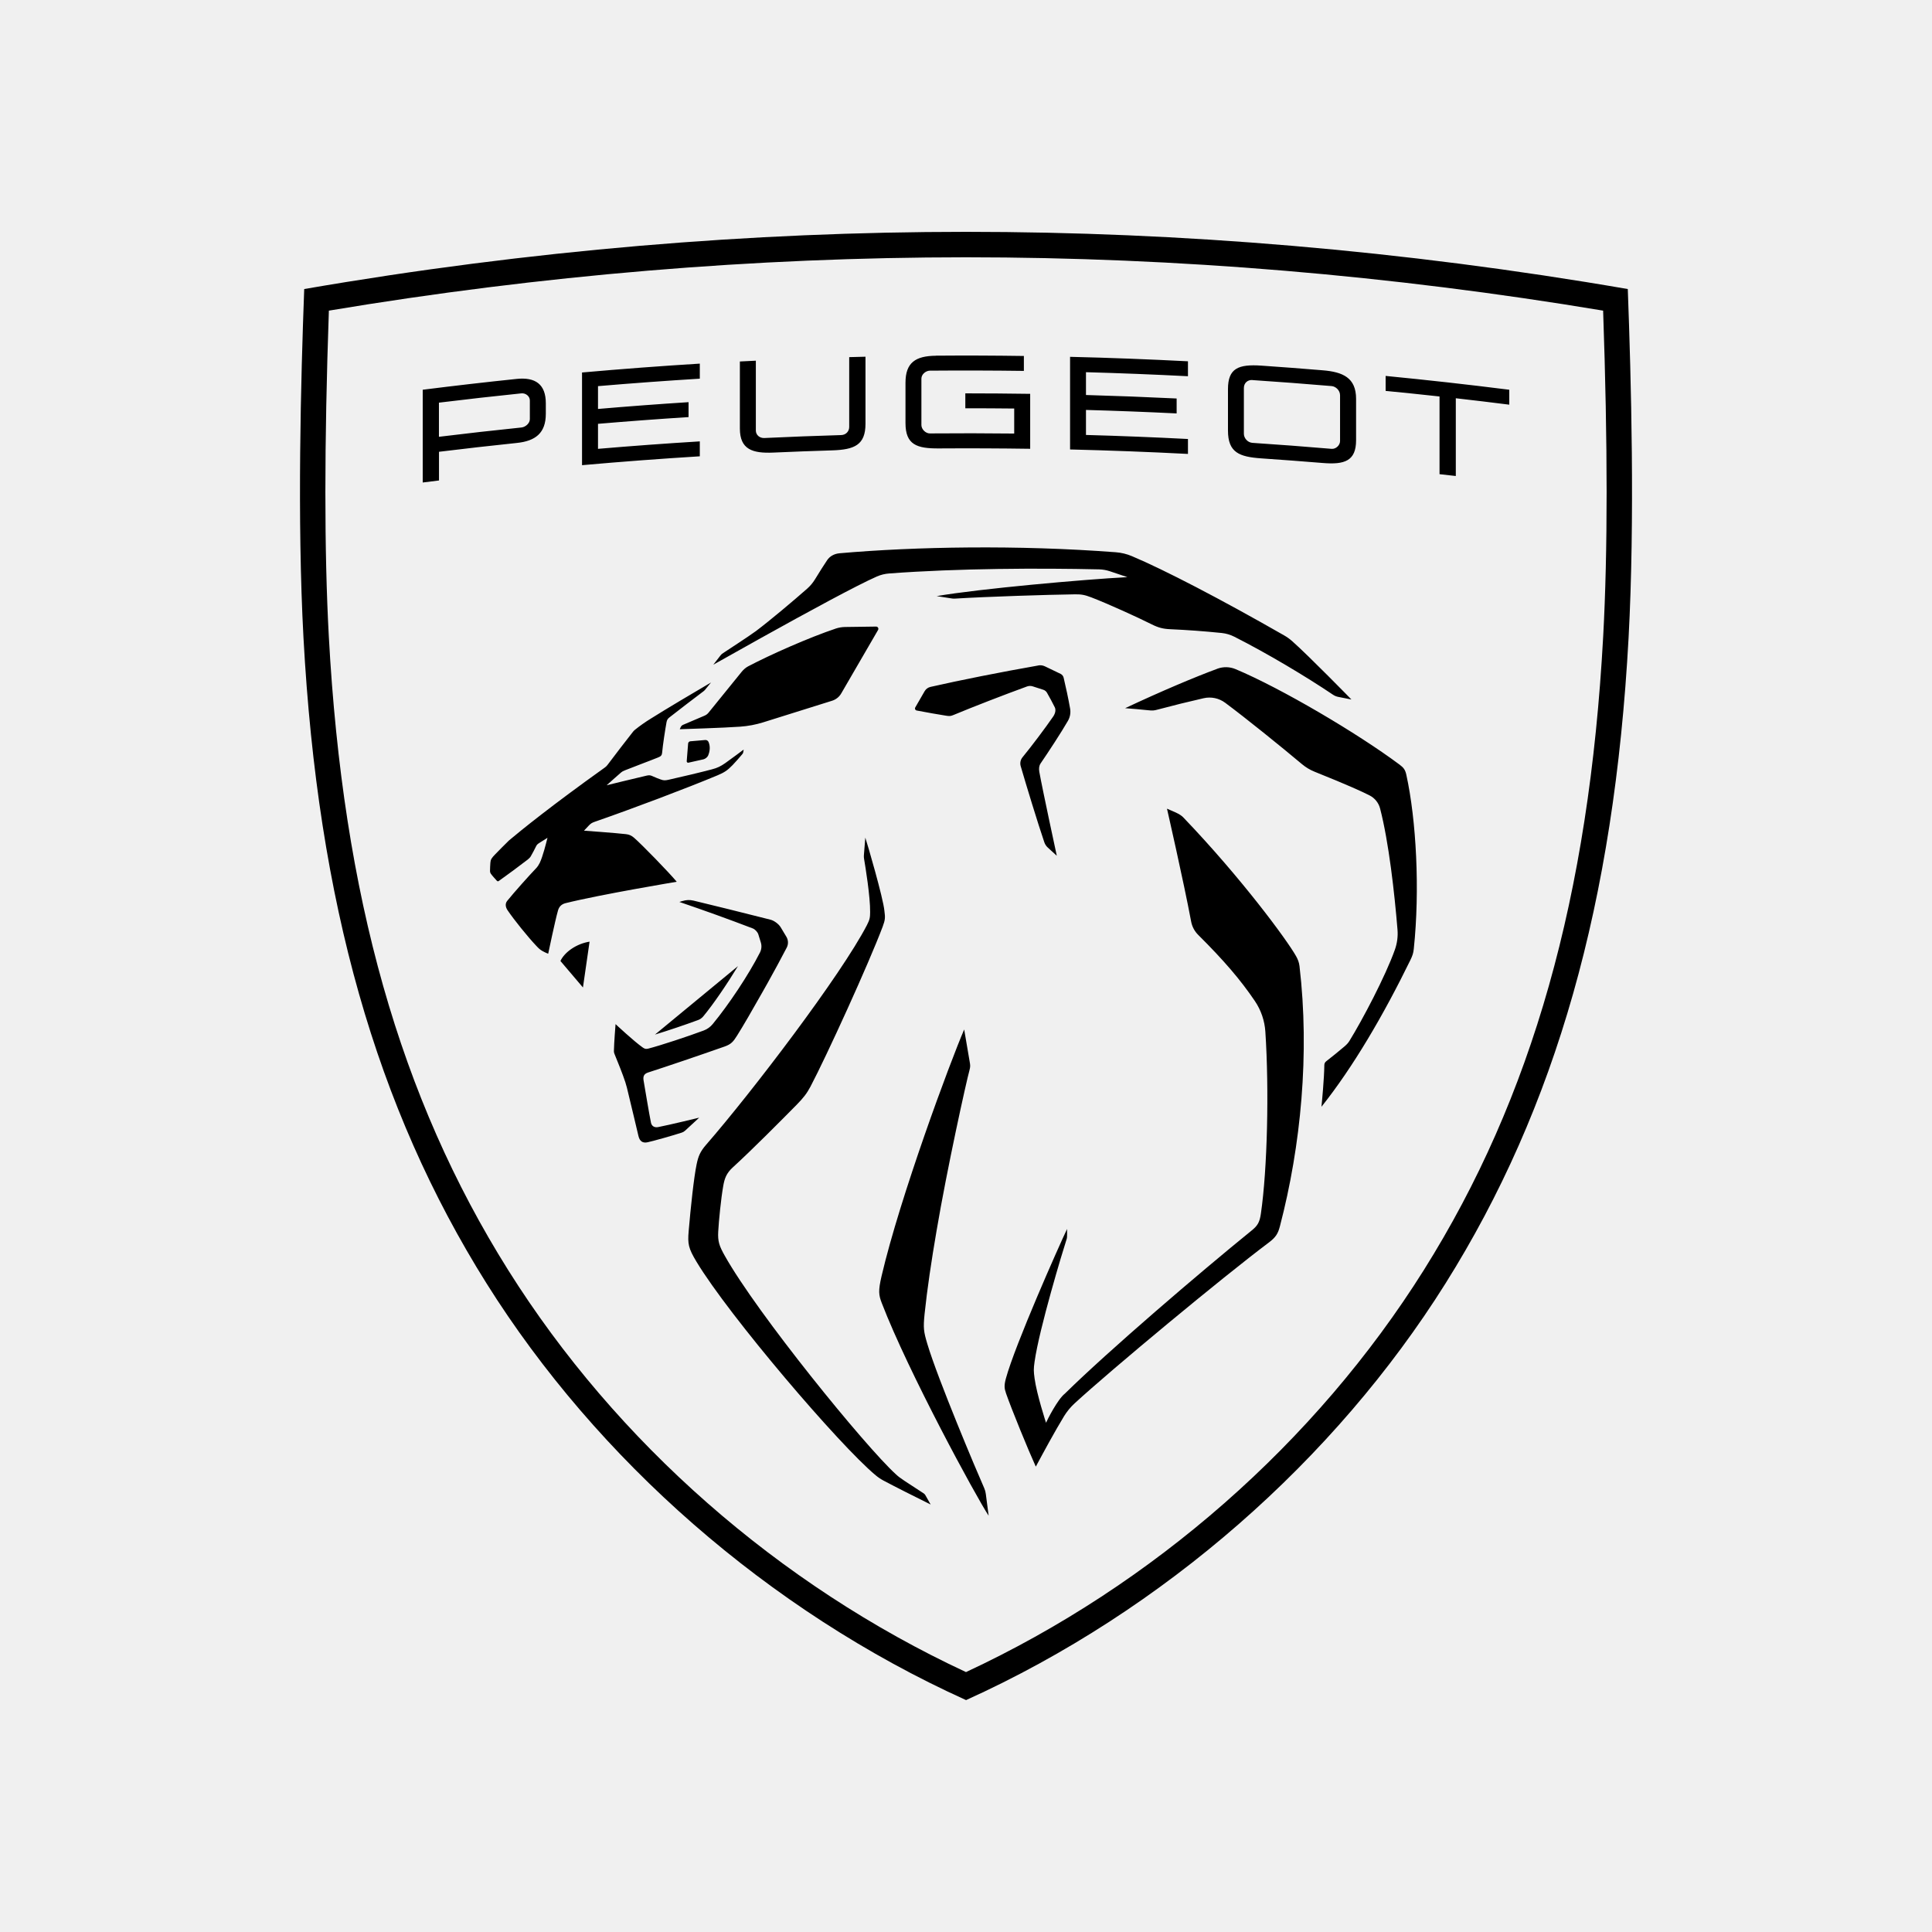
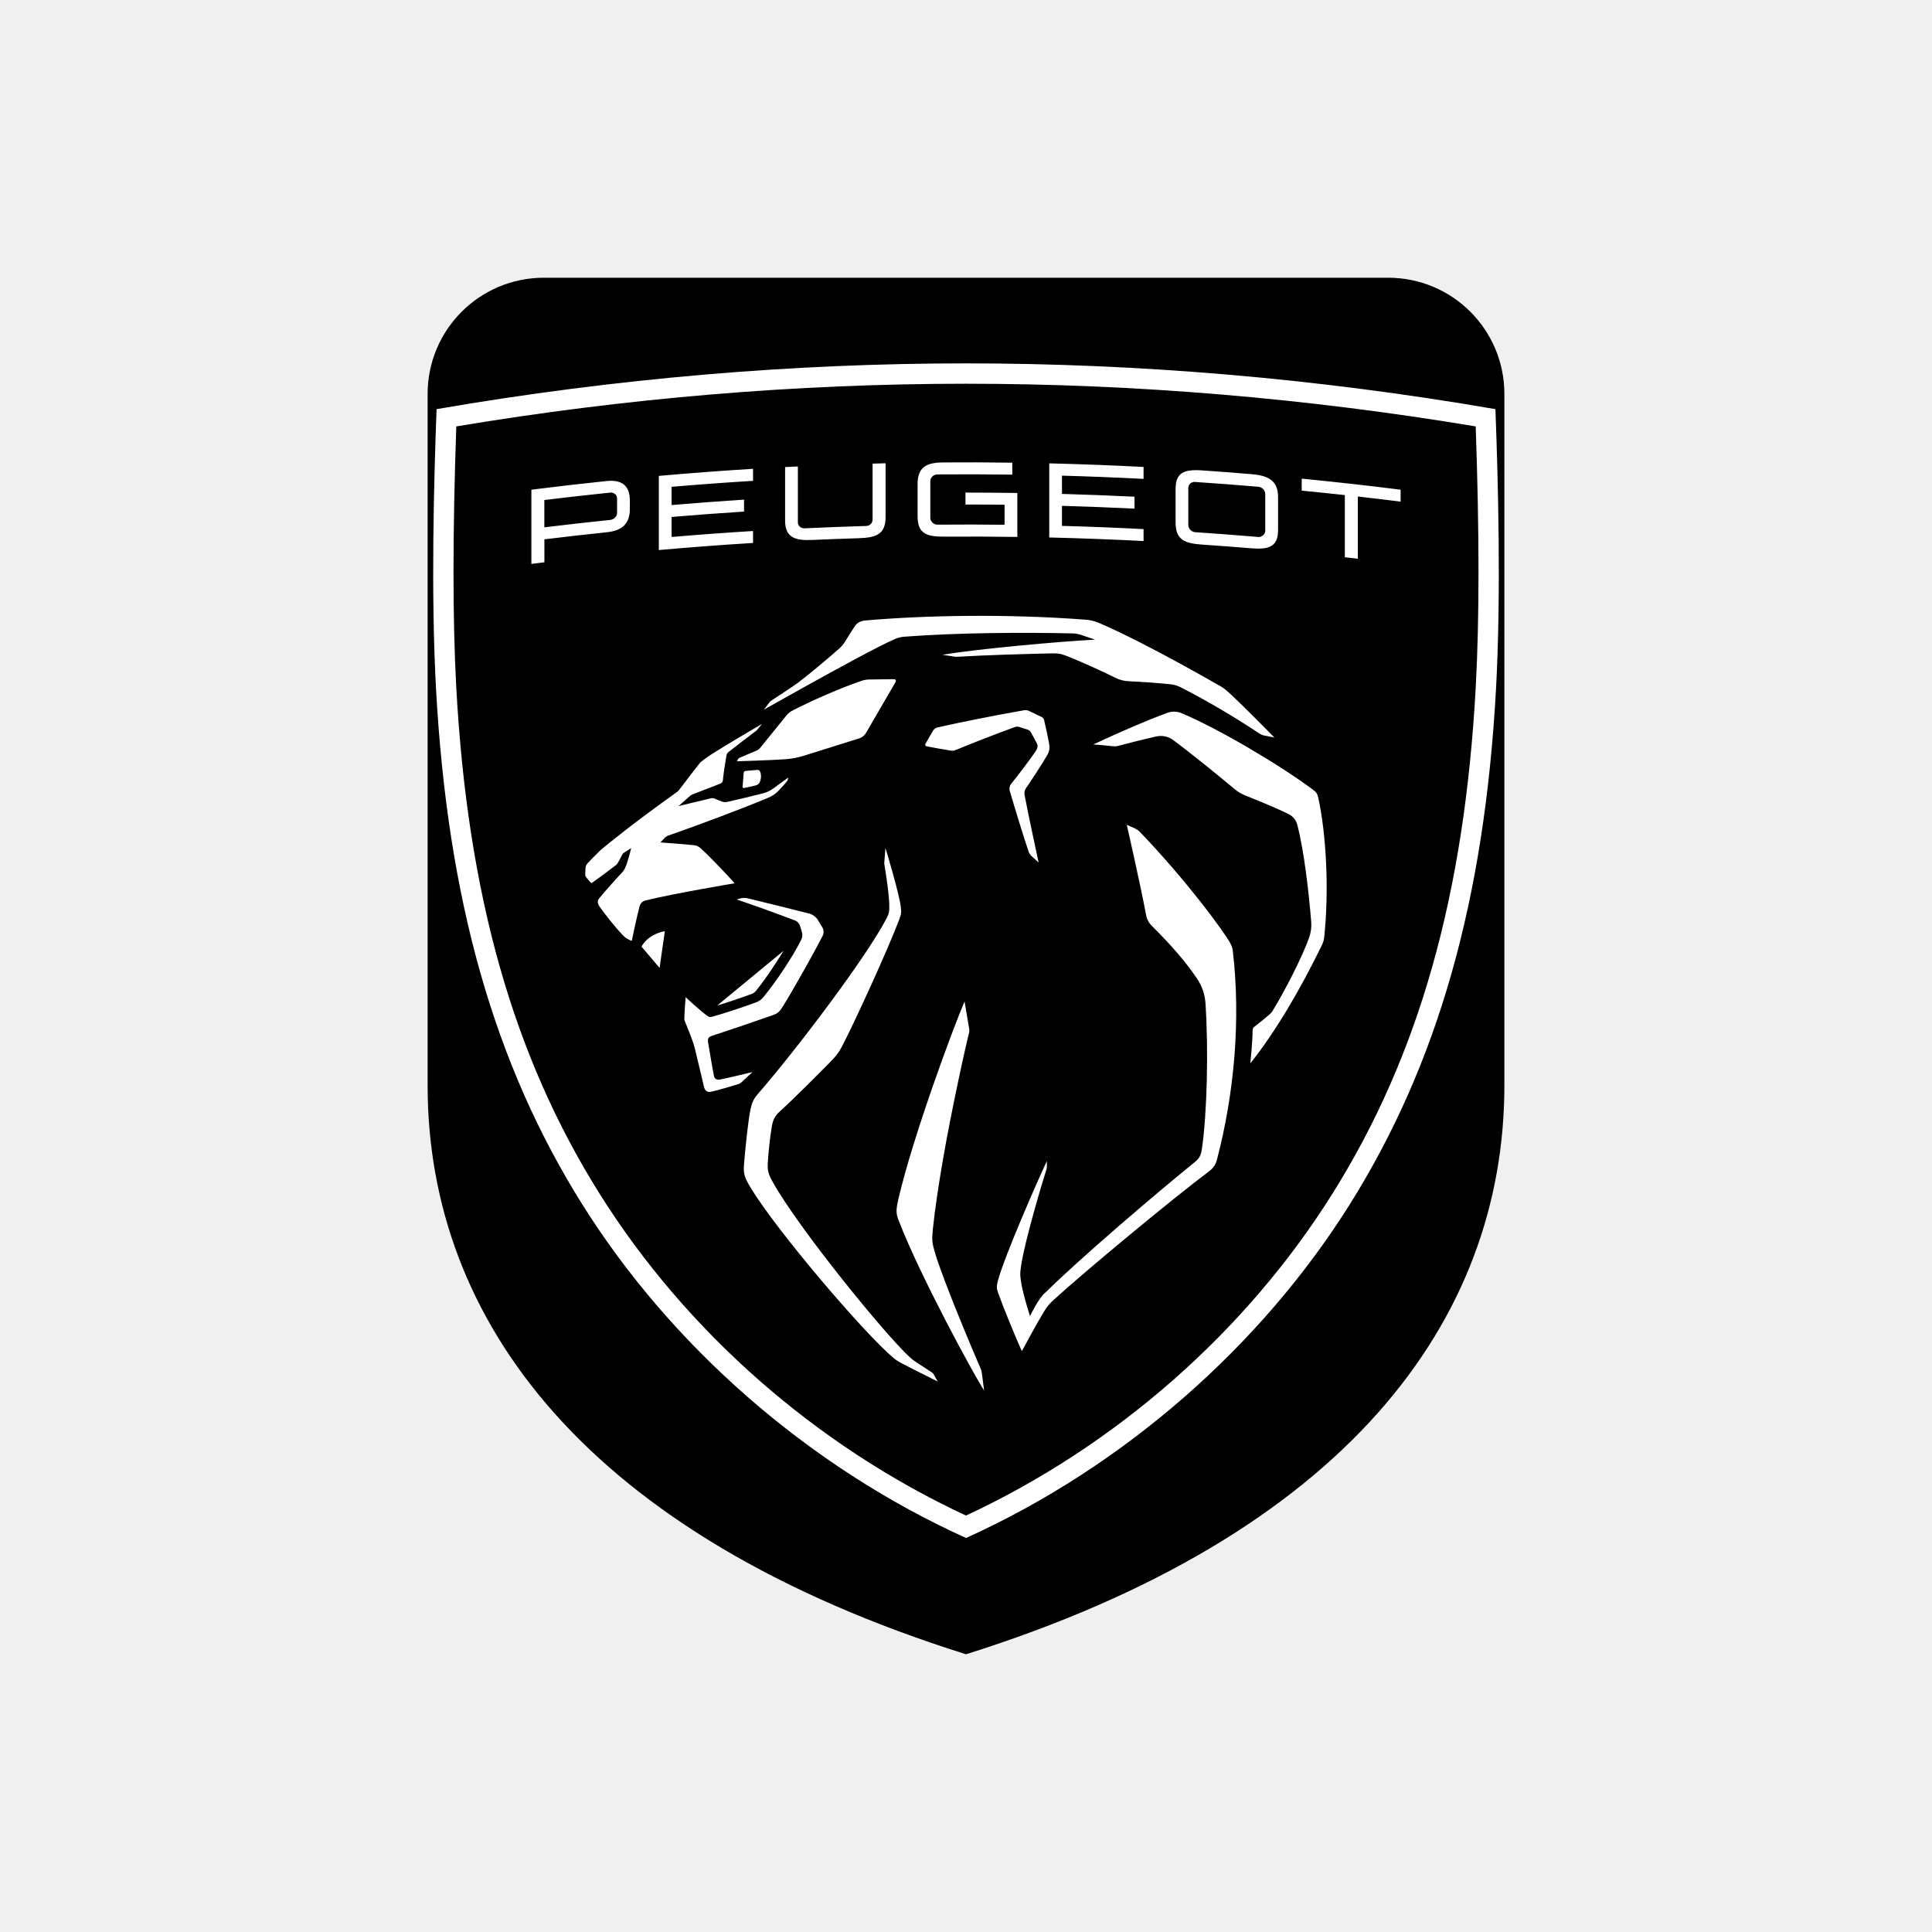
<svg xmlns="http://www.w3.org/2000/svg" viewBox="0 0 1000 1000" role="img" aria-labelledby="title desc">
  <g id="artboard" transform="translate(120 120) scale(31.66667)">
    <g id="artwork">
      <g id="artwork">
-         <path fill="#000000" d="M12 0c3.499 0 7.131.299 10.817.935.055 1.478.117 3.762.013 5.7-.235 4.322-1.186 7.676-2.994 10.556-1.803 2.872-4.594 5.342-7.835 6.808-3.242-1.467-6.033-3.936-7.836-6.808-1.808-2.88-2.759-6.235-2.994-10.556-.105-1.938-.043-4.223.012-5.7C4.869.299 8.501 0 12 0zm0 .416c-3.449 0-6.951.293-10.414.872-.076 2.192-.076 3.937-.001 5.324.231 4.248 1.162 7.539 2.931 10.357 1.769 2.818 4.421 5.146 7.484 6.572 3.062-1.426 5.715-3.754 7.484-6.572 1.769-2.818 2.7-6.109 2.931-10.357.075-1.388.075-3.132-.001-5.324C18.951.71 15.449.416 12.0.416zM11.97 13.036s.068.405.089.522c.012.067.014.084-.003.149-.048.17-.363 1.59-.538 2.626-.082.477-.153.95-.195 1.355-.023.23-.016.285.045.489.172.577.808 2.083.93 2.358a.329.329 0 0 1 .026.095l.046.355c-.204-.308-1.312-2.346-1.746-3.474-.051-.133-.061-.198-.004-.443.302-1.296 1.121-3.499 1.351-4.032zm-1.615-3.132c.031.091.291.981.311 1.192.016.117.013.149-.028.261-.228.606-.916 2.113-1.181 2.616-.059.111-.115.183-.226.296-.254.258-.739.746-1.039 1.019-.109.099-.139.184-.161.313-.036.206-.071.558-.081.74-.009.16.017.235.106.393.529.945 2.297 3.119 2.8 3.576.036.033.063.055.14.106.074.049.315.206.315.206a.085.085 0 0 1 .024.026l.087.154c-.226-.112-.587-.293-.774-.393a.753.753 0 0 1-.125-.085c-.59-.49-2.396-2.606-2.928-3.49-.133-.221-.146-.292-.128-.501.033-.389.085-.877.13-1.092.027-.129.056-.205.155-.319.753-.865 2.206-2.774 2.629-3.591.047-.092.051-.124.052-.212.003-.253-.078-.746-.099-.87a.238.238 0 0 1-.003-.059l.023-.288zm4.931-.475c.081.038.214.08.273.15.937.978 1.686 1.993 1.836 2.26.029.051.049.103.056.162.168 1.427.024 2.938-.32 4.253-.031.119-.066.179-.18.265-.761.571-2.569 2.072-3.176 2.63a.996.996 0 0 0-.172.209c-.153.251-.342.601-.462.825-.123-.27-.392-.927-.485-1.193-.03-.087-.035-.132-.004-.248.15-.551.862-2.154 1-2.444-.002.037.006.135-.008.169-.062.19-.445 1.453-.523 2-.017.122-.016.155 0 .274.034.256.187.725.187.725.017-.041.189-.384.309-.477.709-.698 2.197-1.972 3.05-2.664.096-.078.132-.13.153-.277.106-.725.136-2.027.073-2.975a1.012 1.012 0 0 0-.171-.5c-.231-.342-.507-.665-.926-1.081a.415.415 0 0 1-.116-.219c-.122-.652-.395-1.845-.395-1.845zm-7.92 1.509a.331.331 0 0 1 .179-.007c.267.064.832.203 1.259.312.06.015.135.071.167.124l.093.155a.182.182 0 0 1 .006.177 21.795 21.795 0 0 1-.305.565l-.089.158c-.163.29-.325.569-.418.716-.061.097-.095.14-.203.178-.42.148-.942.325-1.252.425-.063.021-.085.059-.073.13.022.128.094.564.121.691.01.047.048.084.117.071.183-.035.671-.154.671-.154s-.144.133-.23.212a.146.146 0 0 1-.054.032c-.133.044-.458.136-.559.158-.079.017-.129-.014-.15-.103 0 0-.139-.59-.189-.791a1.552 1.552 0 0 0-.025-.087c-.037-.116-.128-.344-.178-.464a.108.108 0 0 1-.009-.044c.002-.137.027-.442.027-.442s.299.28.444.382c.033.023.052.028.092.018.199-.051.655-.202.906-.296a.347.347 0 0 0 .146-.105c.259-.314.585-.801.772-1.169a.219.219 0 0 0 .015-.163l-.041-.133c-.012-.039-.053-.083-.091-.098a34.025 34.025 0 0 0-1.2-.433l.049-.015zm8.742-3.797a.407.407 0 0 1 .299.007c.741.311 1.987 1.044 2.679 1.56.067.05.093.084.111.165.163.74.224 1.885.122 2.848-.007.069-.021.111-.057.185-.439.898-.933 1.743-1.452 2.395.008-.081.045-.462.047-.683a.076.076 0 0 1 .03-.06 9.058 9.058 0 0 0 .304-.247c.036-.032.057-.055.076-.086.212-.343.59-1.06.743-1.491a.787.787 0 0 0 .043-.328c-.049-.601-.143-1.434-.284-1.978a.334.334 0 0 0-.17-.215c-.121-.062-.359-.171-.9-.388a.763.763 0 0 1-.207-.124c-.355-.298-.91-.746-1.255-1.003a.43.43 0 0 0-.353-.075 21.499 21.499 0 0 0-.752.186c-.061.017-.085.018-.149.011-.101-.012-.301-.028-.382-.034.587-.276 1.152-.514 1.506-.644zM8.274 12c-.184.302-.403.624-.569.824a.199.199 0 0 1-.083.059 14.149 14.149 0 0 1-.706.238l1.359-1.121zm-2.427-.397l-.108.748-.368-.433c.067-.145.263-.283.477-.316zm-.687-1.699l-.133.084c-.033.021-.042.03-.056.059a2.697 2.697 0 0 1-.086.162c-.009.016-.034.04-.047.05a16.611 16.611 0 0 1-.477.353c-.009.006-.02.004-.028-.004-.017-.017-.086-.095-.098-.114a.082.082 0 0 1-.015-.049 2.033 2.033 0 0 1 .006-.134c.004-.051.018-.075.081-.139.069-.072.145-.147.224-.225.195-.164.686-.563 1.564-1.19a.193.193 0 0 0 .044-.042c.092-.124.354-.464.419-.545a.193.193 0 0 1 .031-.031 2.485 2.485 0 0 1 .26-.183c.244-.154.718-.435.983-.59l-.101.124c-.006.005-.011.011-.017.016a42.288 42.288 0 0 0-.562.431c-.029.023-.04.043-.047.078-.023.127-.06.367-.072.5-.003.039-.02.058-.06.074-.173.07-.378.144-.544.211-.036.014-.045.019-.066.036-.017.013-.237.21-.237.21s.479-.118.655-.158c.042-.009.06-.007.099.011.036.017.097.041.129.052.049.018.075.017.129.005.198-.044.531-.123.708-.17.092-.024.142-.049.22-.103.085-.059.3-.221.3-.221s-.004.029-.007.044a.059.059 0 0 1-.016.032 3.986 3.986 0 0 1-.158.178c-.087.09-.139.122-.248.168-.503.21-1.364.536-2.009.76-.042.015-.061.027-.092.059-.034.035-.08.085-.08.085s.526.038.687.057c.052.006.089.023.129.057.132.114.569.564.7.721 0 0-1.243.207-1.818.35-.071.018-.107.063-.123.12-.048.168-.16.706-.16.706s-.04-.013-.096-.045c-.038-.022-.058-.04-.1-.085-.136-.144-.36-.42-.468-.58-.032-.047-.045-.107-.005-.155.117-.144.351-.406.48-.541.014-.015.031-.04.05-.077.05-.103.104-.318.128-.414zm8.022-2.817a.18.18 0 0 1 .108.015l.256.123a.093.093 0 0 1 .05.063c.035.147.077.341.106.506a.299.299 0 0 1-.036.199c-.106.185-.324.517-.446.695-.027.04-.03.088-.022.136.055.306.286 1.374.286 1.374l-.145-.132a.21.21 0 0 1-.06-.092c-.103-.302-.296-.933-.385-1.241a.159.159 0 0 1 .03-.145c.151-.184.372-.478.5-.664.036-.052.048-.11.027-.153a4.614 4.614 0 0 0-.127-.237.106.106 0 0 0-.06-.049l-.174-.056a.145.145 0 0 0-.093.002c-.379.138-.889.336-1.201.466-.046.019-.064.021-.12.012-.09-.013-.353-.06-.482-.085a.034.034 0 0 1-.023-.051l.153-.265a.147.147 0 0 1 .096-.07c.492-.112 1.143-.241 1.762-.35zM7.737 8.306a.054.054 0 0 1 .055.033c.031.072.022.152-.007.221-.012.028-.047.055-.077.062l-.246.055a.023.023 0 0 1-.027-.024l.023-.289a.04.04 0 0 1 .036-.037l.243-.021zm2.794-1.854a.037.037 0 0 1 .032.055l-.599 1.032a.264.264 0 0 1-.155.126l-1.123.352a1.65 1.65 0 0 1-.376.071c-.249.019-.989.042-.989.042l.016-.035a.074.074 0 0 1 .038-.037l.35-.149a.169.169 0 0 0 .067-.05l.54-.666c.029-.036.067-.07.107-.091.357-.188.992-.47 1.437-.619a.508.508 0 0 1 .143-.024l.512-.007zm-.6-1.198c1.239-.109 2.915-.139 4.517-.017a.837.837 0 0 1 .264.064c.525.221 1.456.704 2.491 1.297a.776.776 0 0 1 .128.092c.274.242.969.954.969.954l-.217-.043a.228.228 0 0 1-.084-.035c-.438-.295-1.078-.678-1.615-.949a.592.592 0 0 0-.203-.06 14.69 14.69 0 0 0-.844-.062c-.114-.005-.191-.024-.303-.08-.213-.108-.728-.342-.985-.44-.11-.042-.166-.052-.273-.05-.441.006-1.446.038-1.959.07a.244.244 0 0 1-.052-.003l-.244-.038c.694-.12 2.408-.273 3.117-.31l-.289-.097a.596.596 0 0 0-.173-.03c-.97-.022-2.304-.018-3.432.067a.61.61 0 0 0-.202.05c-.323.142-1.11.569-1.899 1.008-.255.142-.529.295-.773.433 0 0 .099-.127.117-.151.017-.021.022-.025.045-.04.102-.068.411-.268.534-.358.238-.179.613-.496.836-.692a.668.668 0 0 0 .129-.153c.072-.117.151-.244.2-.315.041-.061.112-.104.201-.112zM4.655 2.404c.306-.032.477.087.477.398v.172c0 .317-.171.446-.477.477a71.255 71.255 0 0 0-1.269.144v.469c-.089.011-.177.022-.266.033V2.581a70.662 70.662 0 0 1 1.535-.177zm14.203-.049a71.245 71.245 0 0 1 2.022.226v.244a68.767 68.767 0 0 0-.874-.105v1.271a94.038 94.038 0 0 0-.266-.03V2.691a68.332 68.332 0 0 0-.881-.091v-.244zM7.649 2.156v.244a71.853 71.853 0 0 0-1.664.122v.373a68.573 68.573 0 0 1 1.48-.111v.244a70.541 70.541 0 0 0-1.48.11v.409a69.7 69.7 0 0 1 1.664-.122v.244a70.938 70.938 0 0 0-1.925.145v-1.515a70.535 70.535 0 0 1 1.925-.145zm8.633.415c0-.34.168-.41.548-.384.333.023.666.048.999.076.33.027.547.12.547.467v.676c0 .34-.188.402-.547.372a72.552 72.552 0 0 0-.999-.075c-.363-.025-.548-.095-.548-.455v-.676zm-2.581-.528c.643.015 1.285.04 1.927.073v.244a70.737 70.737 0 0 0-1.667-.066v.373c.494.014.988.033 1.482.057v.244a70.441 70.441 0 0 0-1.482-.057v.409a69.156 69.156 0 0 1 1.667.066v.244a71.29 71.29 0 0 0-1.927-.073v-1.515zm-3.344-.001v1.096c0 .347-.182.423-.548.434a68.029 68.029 0 0 0-.957.036c-.34.015-.548-.049-.548-.393V2.119l.261-.013v1.142c0 .069.059.126.139.122a70.12 70.12 0 0 1 1.255-.048c.08-.002.132-.063.132-.132v-1.142c.089-.003.178-.005.268-.007zm6.324.38c-.079-.005-.139.05-.139.13v.749c0 .069.059.142.139.148.432.029.864.061 1.295.098.069.006.138-.058.138-.127v-.749c0-.079-.069-.144-.138-.15a70.186 70.186 0 0 0-1.295-.098zm-5.172-.398c.479-.004.958-.002 1.437.005v.244a72.147 72.147 0 0 0-1.536-.004c-.069.001-.139.061-.139.13v.759c0 .069.069.138.139.137.459-.004.918-.003 1.378.002v-.409a66.592 66.592 0 0 0-.799-.004v-.244c.353 0 .707.003 1.06.008v.898a71.123 71.123 0 0 0-1.49-.006c-.363.003-.548-.06-.548-.414v-.66c0-.33.165-.438.499-.441zm-6.755.616l-.021 0a70.229 70.229 0 0 0-1.348.152V3.35a71.034 71.034 0 0 1 1.348-.152c.069-.007.138-.07.138-.136v-.307c0-.069-.069-.122-.138-.115l.021-0z" />
+         <path fill="#000000" d="M5.1 0.75h13.8c1.05 0 1.9.85 1.9 1.9v11.3c0 3.85-2.6 7.35-8.8 9.3-6.2-1.95-8.8-5.45-8.8-9.3V2.65c0-1.05.85-1.9 1.9-1.9z" />
+         <g transform="translate(2.4 2.15) scale(0.8)">
+           <path fill="#ffffff" d="M12 0c3.499 0 7.131.299 10.817.935.055 1.478.117 3.762.013 5.7-.235 4.322-1.186 7.676-2.994 10.556-1.803 2.872-4.594 5.342-7.835 6.808-3.242-1.467-6.033-3.936-7.836-6.808-1.808-2.88-2.759-6.235-2.994-10.556-.105-1.938-.043-4.223.012-5.7C4.869.299 8.501 0 12 0zm0 .416c-3.449 0-6.951.293-10.414.872-.076 2.192-.076 3.937-.001 5.324.231 4.248 1.162 7.539 2.931 10.357 1.769 2.818 4.421 5.146 7.484 6.572 3.062-1.426 5.715-3.754 7.484-6.572 1.769-2.818 2.7-6.109 2.931-10.357.075-1.388.075-3.132-.001-5.324C18.951.71 15.449.416 12.0.416zM11.97 13.036s.068.405.089.522c.012.067.014.084-.003.149-.048.17-.363 1.59-.538 2.626-.082.477-.153.95-.195 1.355-.023.23-.016.285.045.489.172.577.808 2.083.93 2.358a.329.329 0 0 1 .026.095l.046.355c-.204-.308-1.312-2.346-1.746-3.474-.051-.133-.061-.198-.004-.443.302-1.296 1.121-3.499 1.351-4.032zm-1.615-3.132c.031.091.291.981.311 1.192.016.117.013.149-.028.261-.228.606-.916 2.113-1.181 2.616-.059.111-.115.183-.226.296-.254.258-.739.746-1.039 1.019-.109.099-.139.184-.161.313-.036.206-.071.558-.081.74-.009.16.017.235.106.393.529.945 2.297 3.119 2.8 3.576.036.033.063.055.14.106.074.049.315.206.315.206a.085.085 0 0 1 .024.026l.087.154c-.226-.112-.587-.293-.774-.393a.753.753 0 0 1-.125-.085c-.59-.49-2.396-2.606-2.928-3.49-.133-.221-.146-.292-.128-.501.033-.389.085-.877.13-1.092.027-.129.056-.205.155-.319.753-.865 2.206-2.774 2.629-3.591.047-.092.051-.124.052-.212.003-.253-.078-.746-.099-.87a.238.238 0 0 1-.003-.059l.023-.288zm4.931-.475c.081.038.214.08.273.15.937.978 1.686 1.993 1.836 2.26.029.051.049.103.056.162.168 1.427.024 2.938-.32 4.253-.031.119-.066.179-.18.265-.761.571-2.569 2.072-3.176 2.63a.996.996 0 0 0-.172.209c-.153.251-.342.601-.462.825-.123-.27-.392-.927-.485-1.193-.03-.087-.035-.132-.004-.248.15-.551.862-2.154 1-2.444-.002.037.006.135-.008.169-.062.19-.445 1.453-.523 2-.017.122-.016.155 0 .274.034.256.187.725.187.725.017-.041.189-.384.309-.477.709-.698 2.197-1.972 3.05-2.664.096-.078.132-.13.153-.277.106-.725.136-2.027.073-2.975a1.012 1.012 0 0 0-.171-.5c-.231-.342-.507-.665-.926-1.081a.415.415 0 0 1-.116-.219c-.122-.652-.395-1.845-.395-1.845zm-7.92 1.509a.331.331 0 0 1 .179-.007c.267.064.832.203 1.259.312.06.015.135.071.167.124l.093.155a.182.182 0 0 1 .006.177 21.795 21.795 0 0 1-.305.565l-.089.158c-.163.29-.325.569-.418.716-.061.097-.095.14-.203.178-.42.148-.942.325-1.252.425-.063.021-.085.059-.073.13.022.128.094.564.121.691.01.047.048.084.117.071.183-.035.671-.154.671-.154s-.144.133-.23.212a.146.146 0 0 1-.054.032c-.133.044-.458.136-.559.158-.079.017-.129-.014-.15-.103 0 0-.139-.59-.189-.791a1.552 1.552 0 0 0-.025-.087c-.037-.116-.128-.344-.178-.464a.108.108 0 0 1-.009-.044c.002-.137.027-.442.027-.442s.299.28.444.382c.033.023.052.028.092.018.199-.051.655-.202.906-.296a.347.347 0 0 0 .146-.105c.259-.314.585-.801.772-1.169a.219.219 0 0 0 .015-.163l-.041-.133c-.012-.039-.053-.083-.091-.098a34.025 34.025 0 0 0-1.2-.433l.049-.015zm8.742-3.797a.407.407 0 0 1 .299.007c.741.311 1.987 1.044 2.679 1.56.067.05.093.084.111.165.163.74.224 1.885.122 2.848-.007.069-.021.111-.057.185-.439.898-.933 1.743-1.452 2.395.008-.081.045-.462.047-.683a.076.076 0 0 1 .03-.06 9.058 9.058 0 0 0 .304-.247c.036-.032.057-.055.076-.086.212-.343.59-1.06.743-1.491a.787.787 0 0 0 .043-.328c-.049-.601-.143-1.434-.284-1.978a.334.334 0 0 0-.17-.215c-.121-.062-.359-.171-.9-.388a.763.763 0 0 1-.207-.124c-.355-.298-.91-.746-1.255-1.003a.43.43 0 0 0-.353-.075 21.499 21.499 0 0 0-.752.186c-.061.017-.085.018-.149.011-.101-.012-.301-.028-.382-.034.587-.276 1.152-.514 1.506-.644zM8.274 12c-.184.302-.403.624-.569.824a.199.199 0 0 1-.083.059 14.149 14.149 0 0 1-.706.238l1.359-1.121zm-2.427-.397l-.108.748-.368-.433c.067-.145.263-.283.477-.316zm-.687-1.699l-.133.084c-.033.021-.042.03-.056.059a2.697 2.697 0 0 1-.086.162c-.009.016-.034.04-.047.05a16.611 16.611 0 0 1-.477.353c-.009.006-.02.004-.028-.004-.017-.017-.086-.095-.098-.114a.082.082 0 0 1-.015-.049 2.033 2.033 0 0 1 .006-.134c.004-.051.018-.075.081-.139.069-.072.145-.147.224-.225.195-.164.686-.563 1.564-1.19a.193.193 0 0 0 .044-.042c.092-.124.354-.464.419-.545a.193.193 0 0 1 .031-.031 2.485 2.485 0 0 1 .26-.183c.244-.154.718-.435.983-.59l-.101.124c-.006.005-.011.011-.017.016a42.288 42.288 0 0 0-.562.431c-.029.023-.04.043-.047.078-.023.127-.06.367-.072.5-.003.039-.02.058-.06.074-.173.07-.378.144-.544.211-.036.014-.045.019-.066.036-.017.013-.237.21-.237.21s.479-.118.655-.158c.042-.009.06-.007.099.011.036.017.097.041.129.052.049.018.075.017.129.005.198-.044.531-.123.708-.17.092-.024.142-.049.22-.103.085-.059.3-.221.3-.221s-.004.029-.007.044a.059.059 0 0 1-.016.032 3.986 3.986 0 0 1-.158.178c-.087.09-.139.122-.248.168-.503.21-1.364.536-2.009.76-.042.015-.061.027-.092.059-.034.035-.08.085-.08.085s.526.038.687.057c.052.006.089.023.129.057.132.114.569.564.7.721 0 0-1.243.207-1.818.35-.071.018-.107.063-.123.12-.048.168-.16.706-.16.706s-.04-.013-.096-.045c-.038-.022-.058-.04-.1-.085-.136-.144-.36-.42-.468-.58-.032-.047-.045-.107-.005-.155.117-.144.351-.406.48-.541.014-.015.031-.04.05-.077.05-.103.104-.318.128-.414zm8.022-2.817a.18.18 0 0 1 .108.015l.256.123a.093.093 0 0 1 .05.063c.035.147.077.341.106.506a.299.299 0 0 1-.036.199c-.106.185-.324.517-.446.695-.027.04-.03.088-.022.136.055.306.286 1.374.286 1.374l-.145-.132a.21.21 0 0 1-.06-.092c-.103-.302-.296-.933-.385-1.241a.159.159 0 0 1 .03-.145c.151-.184.372-.478.5-.664.036-.052.048-.11.027-.153a4.614 4.614 0 0 0-.127-.237.106.106 0 0 0-.06-.049l-.174-.056a.145.145 0 0 0-.093.002c-.379.138-.889.336-1.201.466-.046.019-.064.021-.12.012-.09-.013-.353-.06-.482-.085a.034.034 0 0 1-.023-.051l.153-.265a.147.147 0 0 1 .096-.07c.492-.112 1.143-.241 1.762-.35zM7.737 8.306a.054.054 0 0 1 .055.033c.031.072.022.152-.007.221-.012.028-.047.055-.077.062l-.246.055a.023.023 0 0 1-.027-.024l.023-.289a.04.04 0 0 1 .036-.037l.243-.021zm2.794-1.854a.037.037 0 0 1 .032.055l-.599 1.032a.264.264 0 0 1-.155.126l-1.123.352a1.65 1.65 0 0 1-.376.071c-.249.019-.989.042-.989.042l.016-.035a.074.074 0 0 1 .038-.037l.35-.149a.169.169 0 0 0 .067-.05l.54-.666c.029-.036.067-.07.107-.091.357-.188.992-.47 1.437-.619a.508.508 0 0 1 .143-.024l.512-.007zm-.6-1.198c1.239-.109 2.915-.139 4.517-.017a.837.837 0 0 1 .264.064c.525.221 1.456.704 2.491 1.297a.776.776 0 0 1 .128.092c.274.242.969.954.969.954l-.217-.043a.228.228 0 0 1-.084-.035c-.438-.295-1.078-.678-1.615-.949a.592.592 0 0 0-.203-.06 14.69 14.69 0 0 0-.844-.062c-.114-.005-.191-.024-.303-.08-.213-.108-.728-.342-.985-.44-.11-.042-.166-.052-.273-.05-.441.006-1.446.038-1.959.07a.244.244 0 0 1-.052-.003l-.244-.038c.694-.12 2.408-.273 3.117-.31l-.289-.097a.596.596 0 0 0-.173-.03c-.97-.022-2.304-.018-3.432.067a.61.61 0 0 0-.202.05c-.323.142-1.11.569-1.899 1.008-.255.142-.529.295-.773.433 0 0 .099-.127.117-.151.017-.021.022-.025.045-.04.102-.068.411-.268.534-.358.238-.179.613-.496.836-.692a.668.668 0 0 0 .129-.153c.072-.117.151-.244.2-.315.041-.061.112-.104.201-.112zM4.655 2.404c.306-.032.477.087.477.398v.172c0 .317-.171.446-.477.477a71.255 71.255 0 0 0-1.269.144v.469c-.089.011-.177.022-.266.033V2.581a70.662 70.662 0 0 1 1.535-.177zm14.203-.049a71.245 71.245 0 0 1 2.022.226v.244a68.767 68.767 0 0 0-.874-.105v1.271a94.038 94.038 0 0 0-.266-.03V2.691a68.332 68.332 0 0 0-.881-.091v-.244zM7.649 2.156v.244a71.853 71.853 0 0 0-1.664.122v.373a68.573 68.573 0 0 1 1.48-.111v.244a70.541 70.541 0 0 0-1.48.11v.409a69.7 69.7 0 0 1 1.664-.122v.244a70.938 70.938 0 0 0-1.925.145v-1.515a70.535 70.535 0 0 1 1.925-.145zm8.633.415c0-.34.168-.41.548-.384.333.023.666.048.999.076.33.027.547.12.547.467v.676c0 .34-.188.402-.547.372a72.552 72.552 0 0 0-.999-.075c-.363-.025-.548-.095-.548-.455v-.676zm-2.581-.528c.643.015 1.285.04 1.927.073v.244a70.737 70.737 0 0 0-1.667-.066v.373c.494.014.988.033 1.482.057v.244a70.441 70.441 0 0 0-1.482-.057v.409a69.156 69.156 0 0 1 1.667.066v.244a71.29 71.29 0 0 0-1.927-.073v-1.515zm-3.344-.001v1.096c0 .347-.182.423-.548.434a68.029 68.029 0 0 0-.957.036c-.34.015-.548-.049-.548-.393V2.119l.261-.013v1.142c0 .069.059.126.139.122a70.12 70.12 0 0 1 1.255-.048c.08-.002.132-.063.132-.132v-1.142c.089-.003.178-.005.268-.007zm6.324.38c-.079-.005-.139.05-.139.13v.749c0 .069.059.142.139.148.432.029.864.061 1.295.098.069.006.138-.058.138-.127v-.749c0-.079-.069-.144-.138-.15a70.186 70.186 0 0 0-1.295-.098zm-5.172-.398c.479-.004.958-.002 1.437.005v.244a72.147 72.147 0 0 0-1.536-.004c-.069.001-.139.061-.139.13v.759c0 .069.069.138.139.137.459-.004.918-.003 1.378.002v-.409a66.592 66.592 0 0 0-.799-.004v-.244c.353 0 .707.003 1.06.008v.898a71.123 71.123 0 0 0-1.49-.006c-.363.003-.548-.06-.548-.414v-.66c0-.33.165-.438.499-.441zm-6.755.616l-.021 0a70.229 70.229 0 0 0-1.348.152V3.35a71.034 71.034 0 0 1 1.348-.152c.069-.007.138-.07.138-.136v-.307c0-.069-.069-.122-.138-.115l.021-0z" />
+         </g>
      </g>
    </g>
  </g>
</svg>
